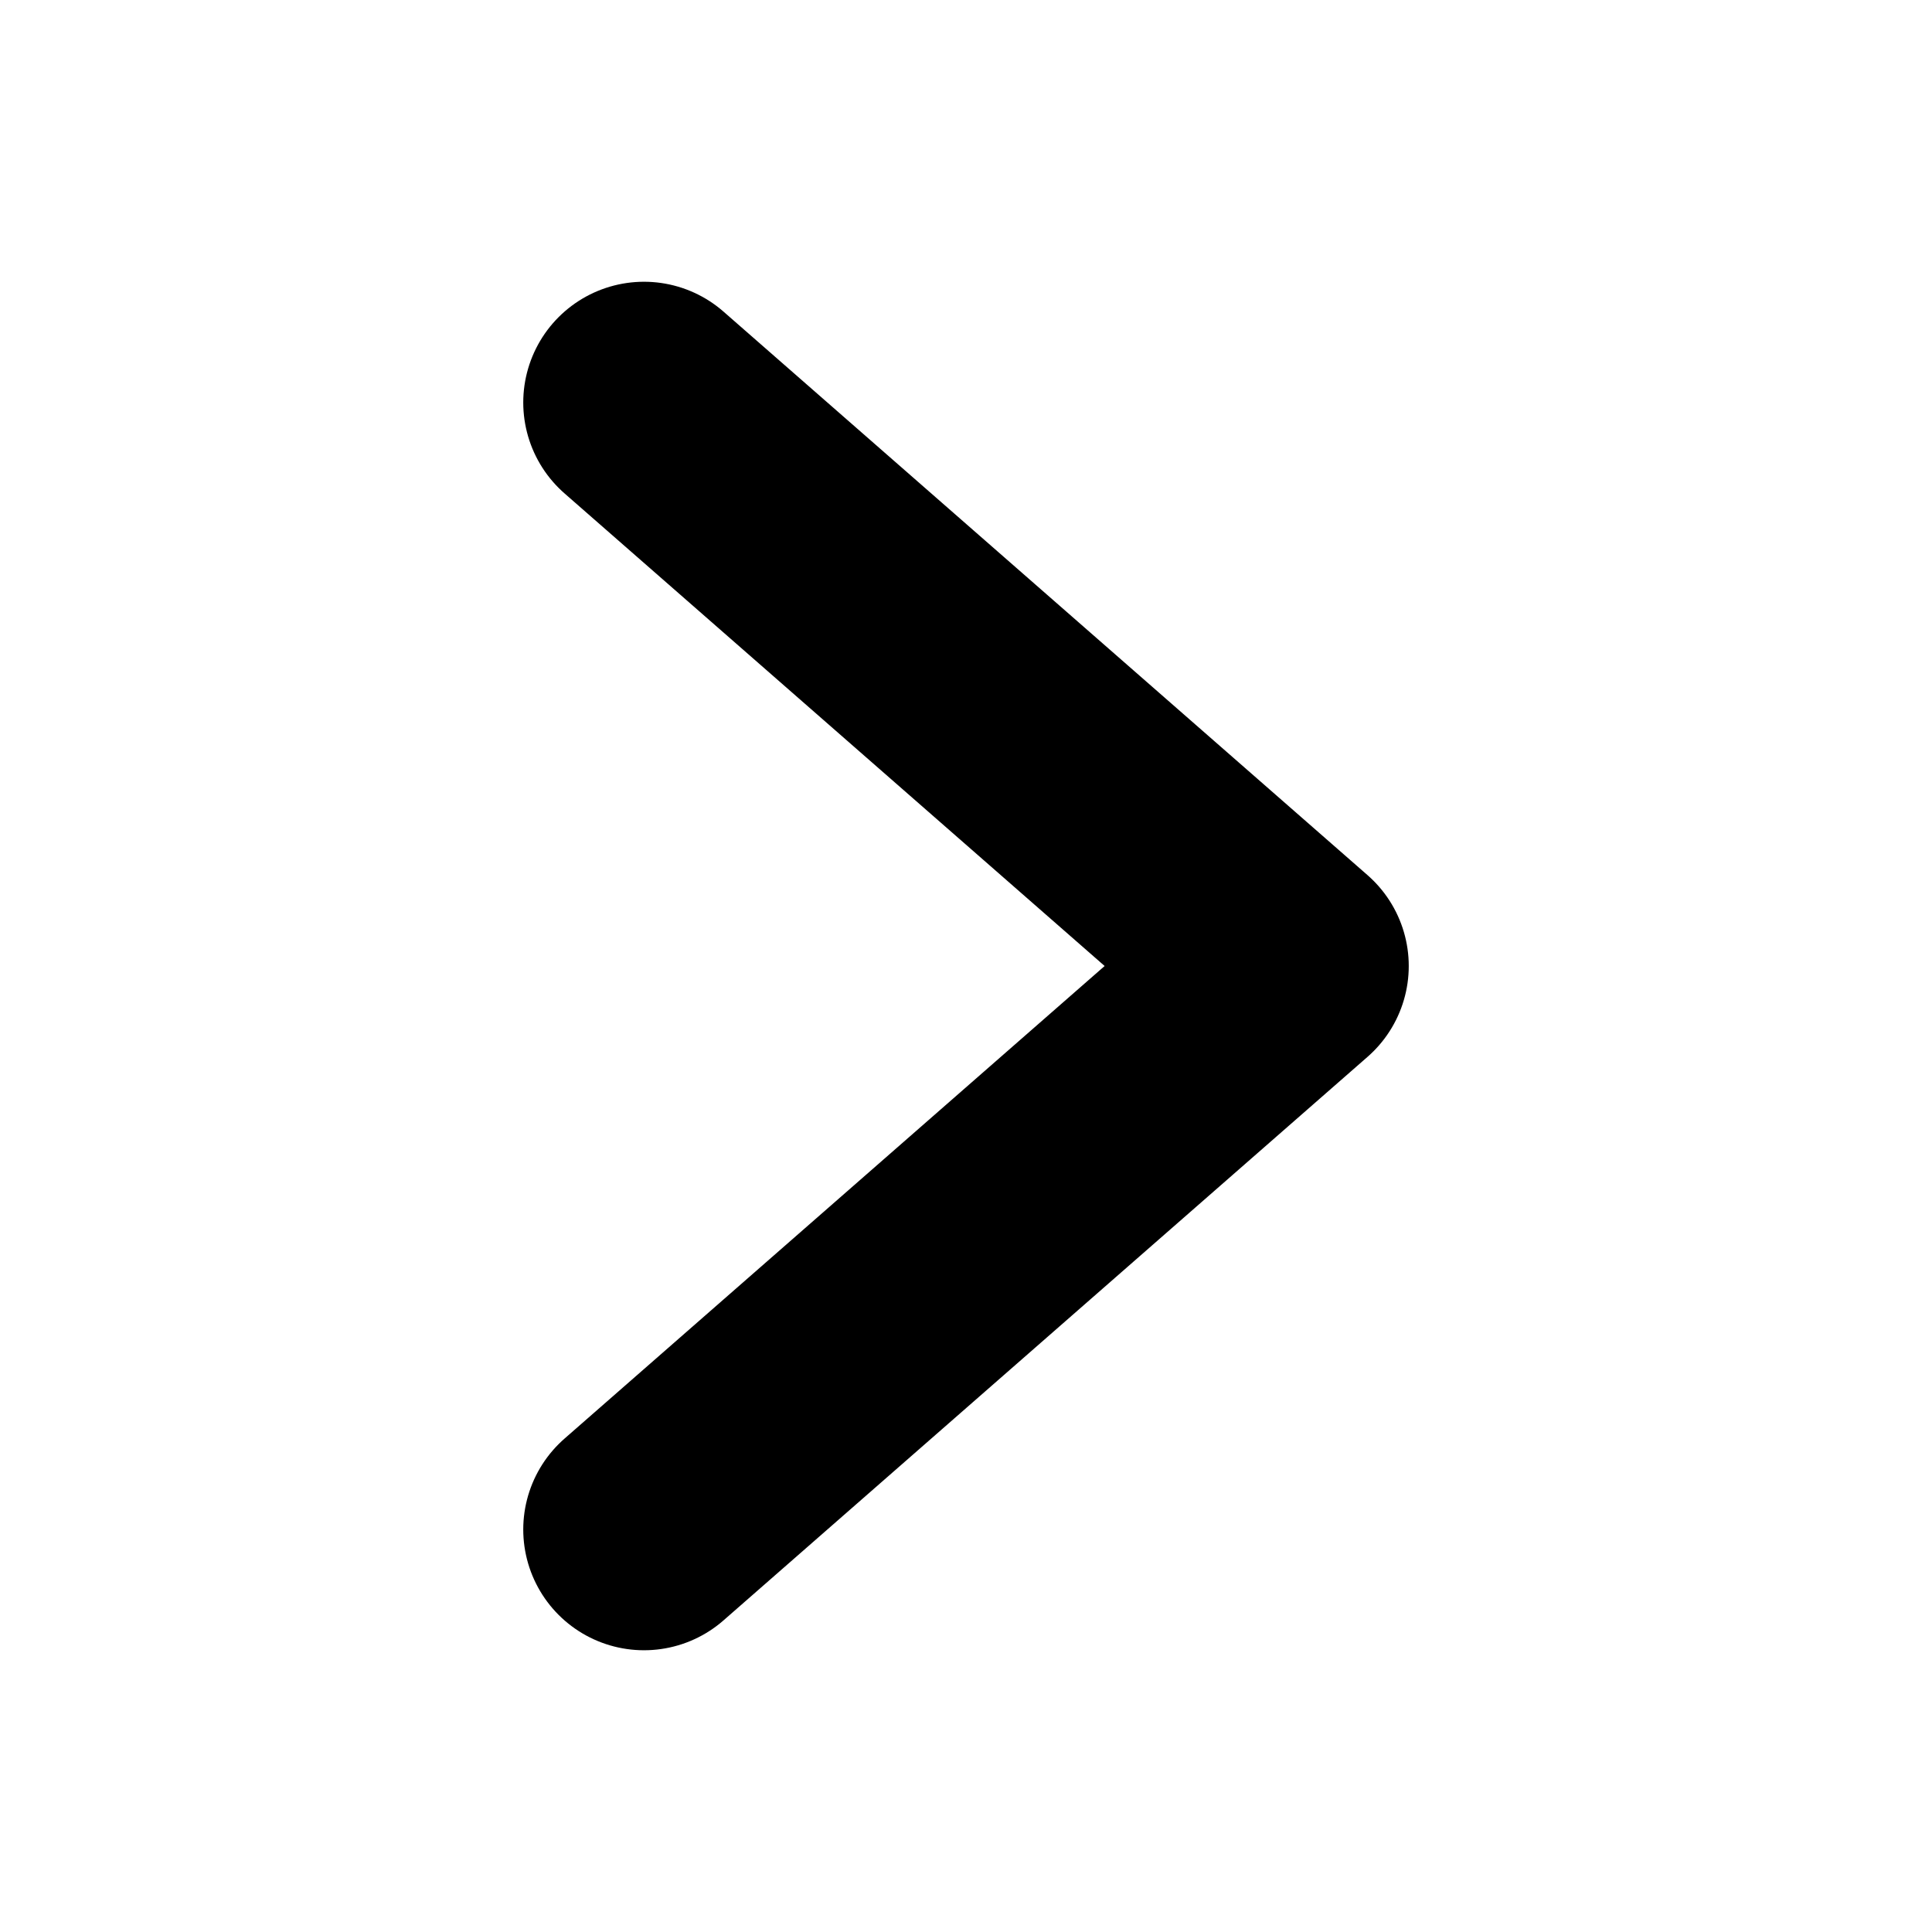
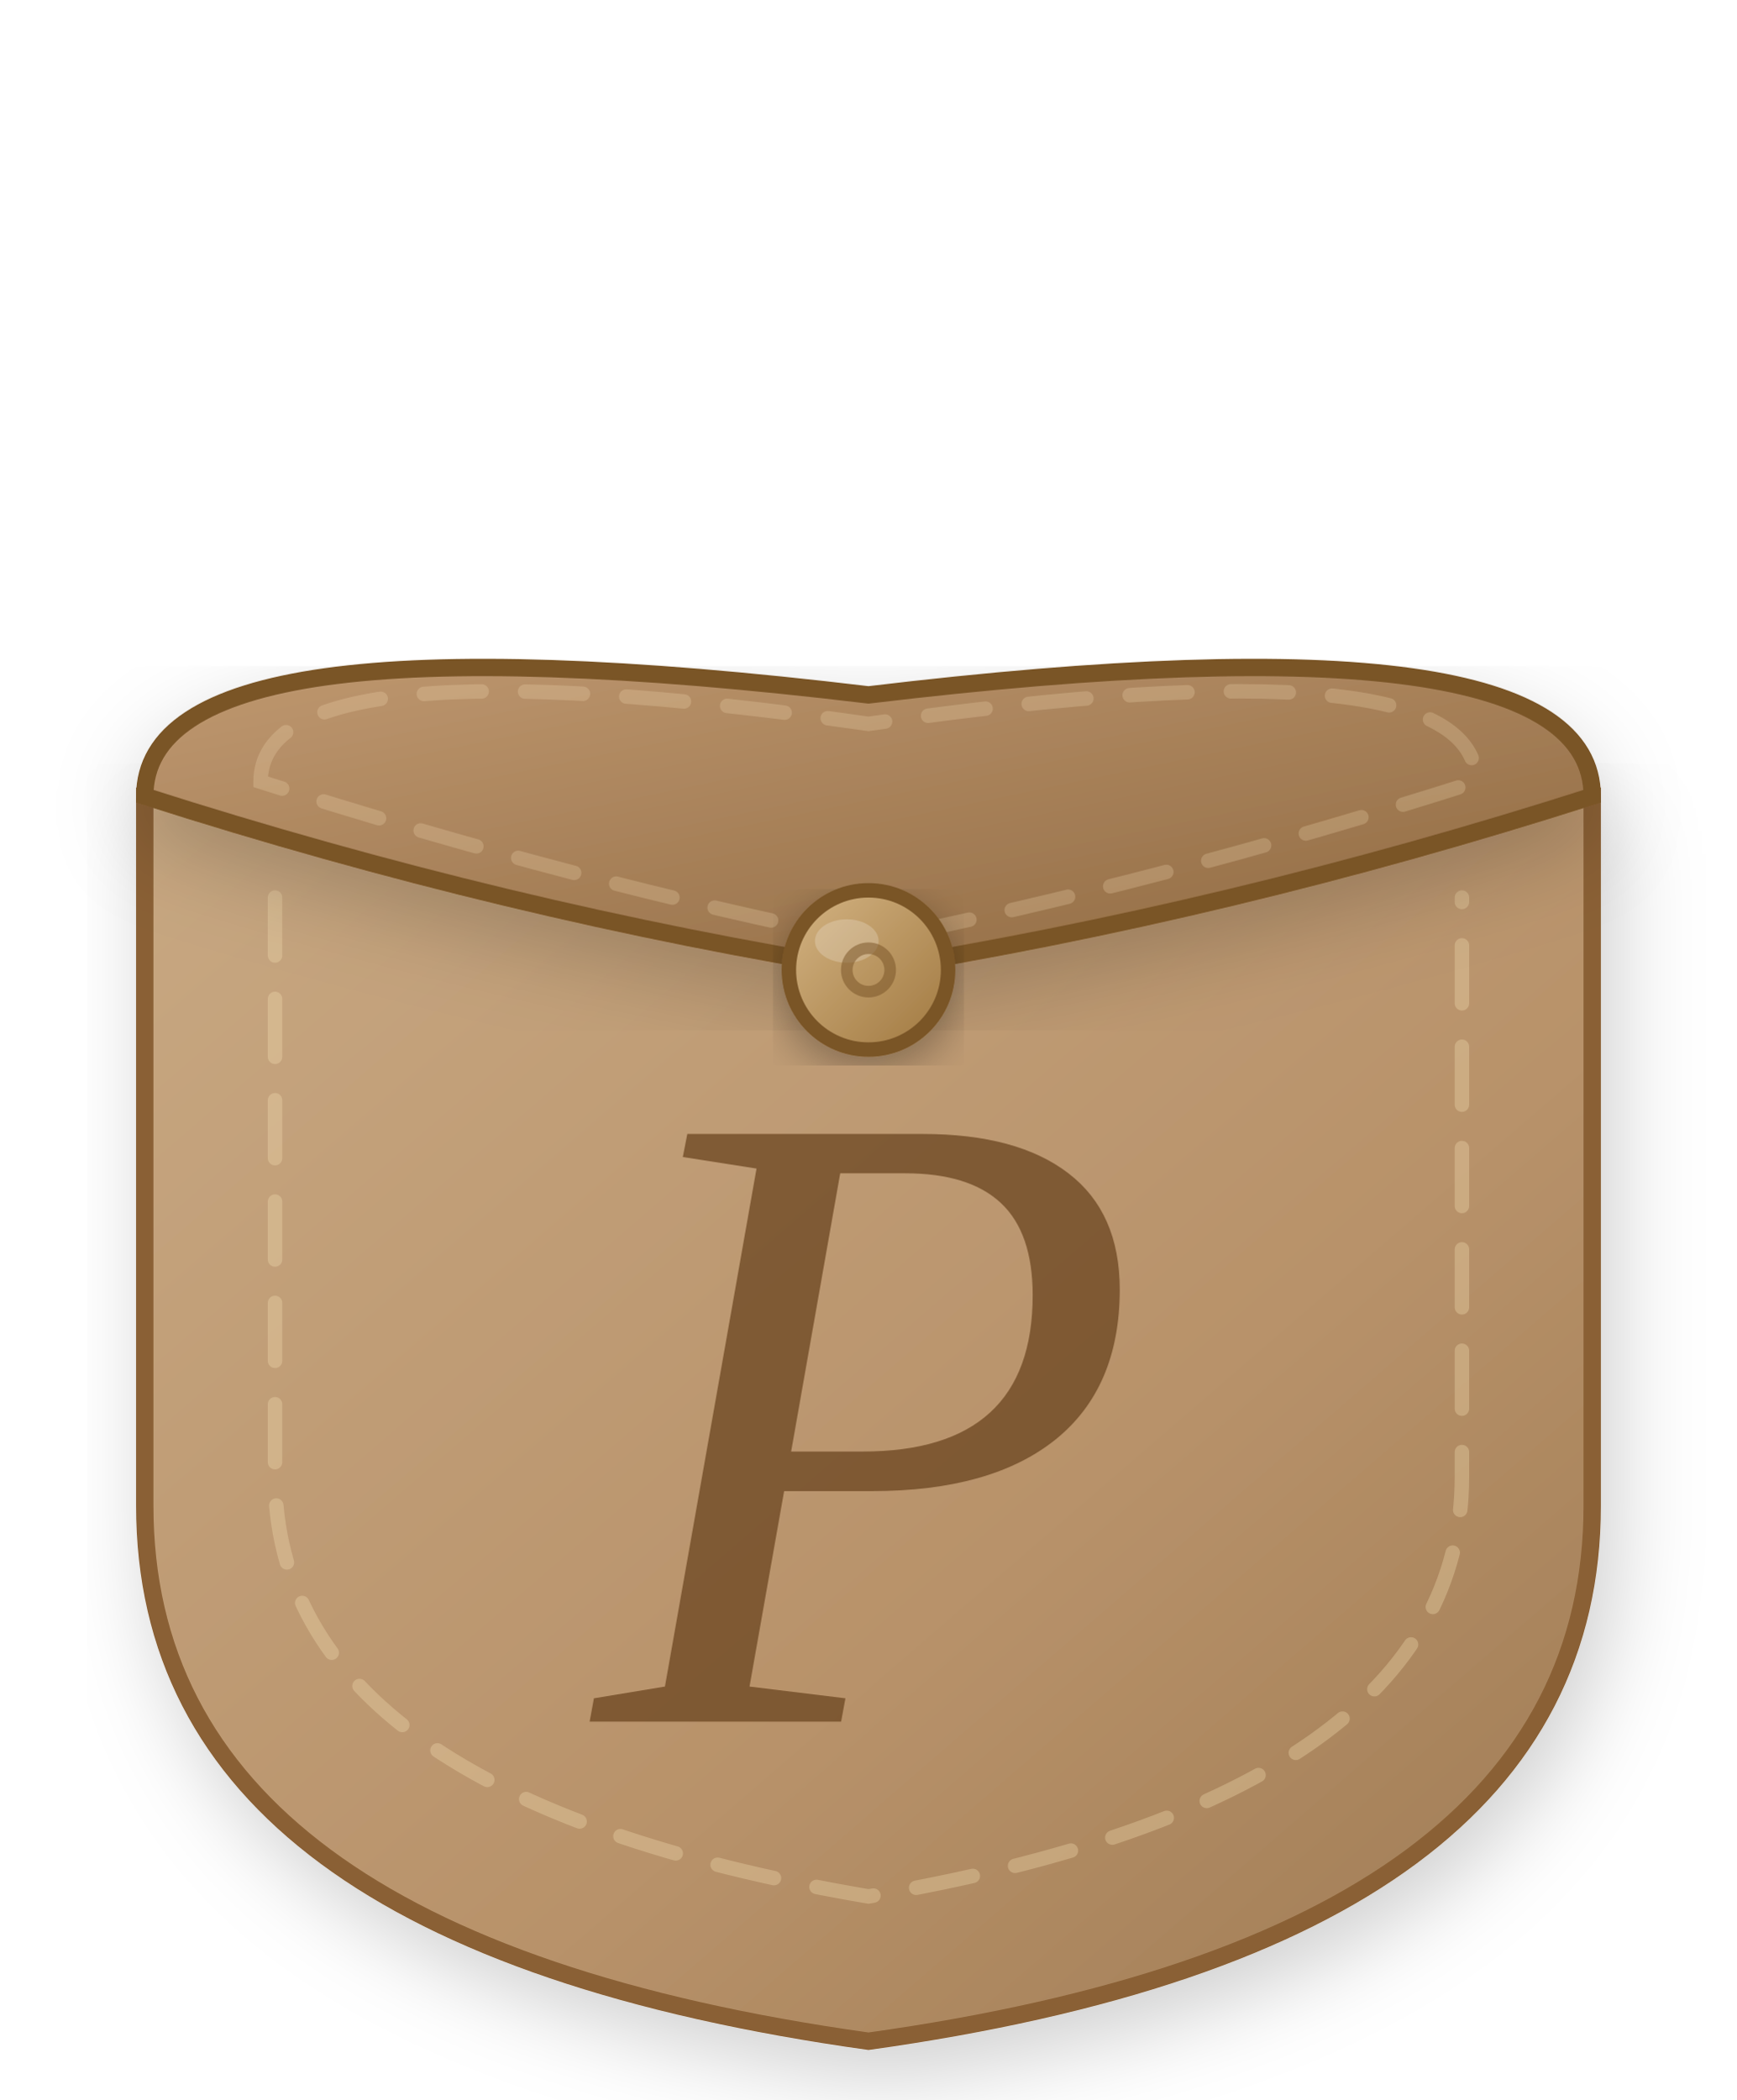
- <svg xmlns="http://www.w3.org/2000/svg" width="24" height="24" viewBox="0 0 24 24" fill="none">
-   <path d="M8 5 L16 12 L8 19" stroke="currentColor" stroke-width="3" stroke-linecap="round" stroke-linejoin="round" fill="none" />
+ <svg xmlns="http://www.w3.org/2000/svg" viewBox="0 0 120 145" width="120" height="145">
+   <defs>
+     <linearGradient id="bodyGrad" x1="0%" y1="0%" x2="100%" y2="100%">
+       <stop offset="0%" stop-color="#C8A882" />
+       <stop offset="60%" stop-color="#B8926A" />
+       <stop offset="100%" stop-color="#9E7A52" />
+     </linearGradient>
+     <linearGradient id="flapGrad" x1="0%" y1="0%" x2="100%" y2="100%">
+       <stop offset="0%" stop-color="#BF9870" />
+       <stop offset="100%" stop-color="#8E6840" />
+     </linearGradient>
+     <linearGradient id="btnGrad" x1="0%" y1="0%" x2="100%" y2="100%">
+       <stop offset="0%" stop-color="#D4B483" />
+       <stop offset="100%" stop-color="#A07840" />
+     </linearGradient>
+     <filter id="bodyShadow" x="-5%" y="-5%" width="115%" height="115%">
+       <feDropShadow dx="1" dy="2" stdDeviation="3" flood-color="#00000030" />
+     </filter>
+     <filter id="flapShadow" x="-10%" y="-10%" width="130%" height="130%">
+       <feDropShadow dx="0" dy="2" stdDeviation="3" flood-color="#00000030" />
+     </filter>
+     <filter id="btnShadow">
+       <feDropShadow dx="0" dy="1" stdDeviation="1.5" flood-color="#00000050" />
+     </filter>
+   </defs>
+   <path d="M 10 55 L 10 104 Q 10 134 60 141 Q 110 134 110 104 L 110 55 Z" fill="url(#bodyGrad)" filter="url(#bodyShadow)" stroke="#8A6035" stroke-width="1.2" />
+   <path d="M 19 62 L 19 102 Q 19 124 60 131 Q 101 124 101 102 L 101 62" fill="none" stroke="#F5DEB355" stroke-width="1" stroke-dasharray="4 3" stroke-linecap="round" />
+   <text x="60" y="98" font-family="Georgia, 'Times New Roman', serif" font-size="62" font-style="italic" text-anchor="middle" dominant-baseline="central" fill="#6B4520" opacity="0.75">P</text>
+   <path d="M 10 55            Q 10 42 60 48            Q 110 42 110 55            Q 85 63 60 67            Q 35 63 10 55 Z" fill="url(#flapGrad)" filter="url(#flapShadow)" stroke="#7A5528" stroke-width="1.2" />
+   <path d="M 18 54            Q 18 44 60 50            Q 102 44 102 54            Q 80 61 60 65            Q 40 61 18 54 Z" fill="none" stroke="#F5DEB340" stroke-width="1" stroke-dasharray="4 3" stroke-linecap="round" />
+   <circle cx="60" cy="67" r="5.5" fill="url(#btnGrad)" stroke="#7A5528" stroke-width="1" filter="url(#btnShadow)" />
+   <ellipse cx="58.5" cy="65" rx="2.2" ry="1.5" fill="#ffffff35" />
+   <circle cx="60" cy="67" r="1.5" fill="none" stroke="#7A552888" stroke-width="0.8" />
</svg>
